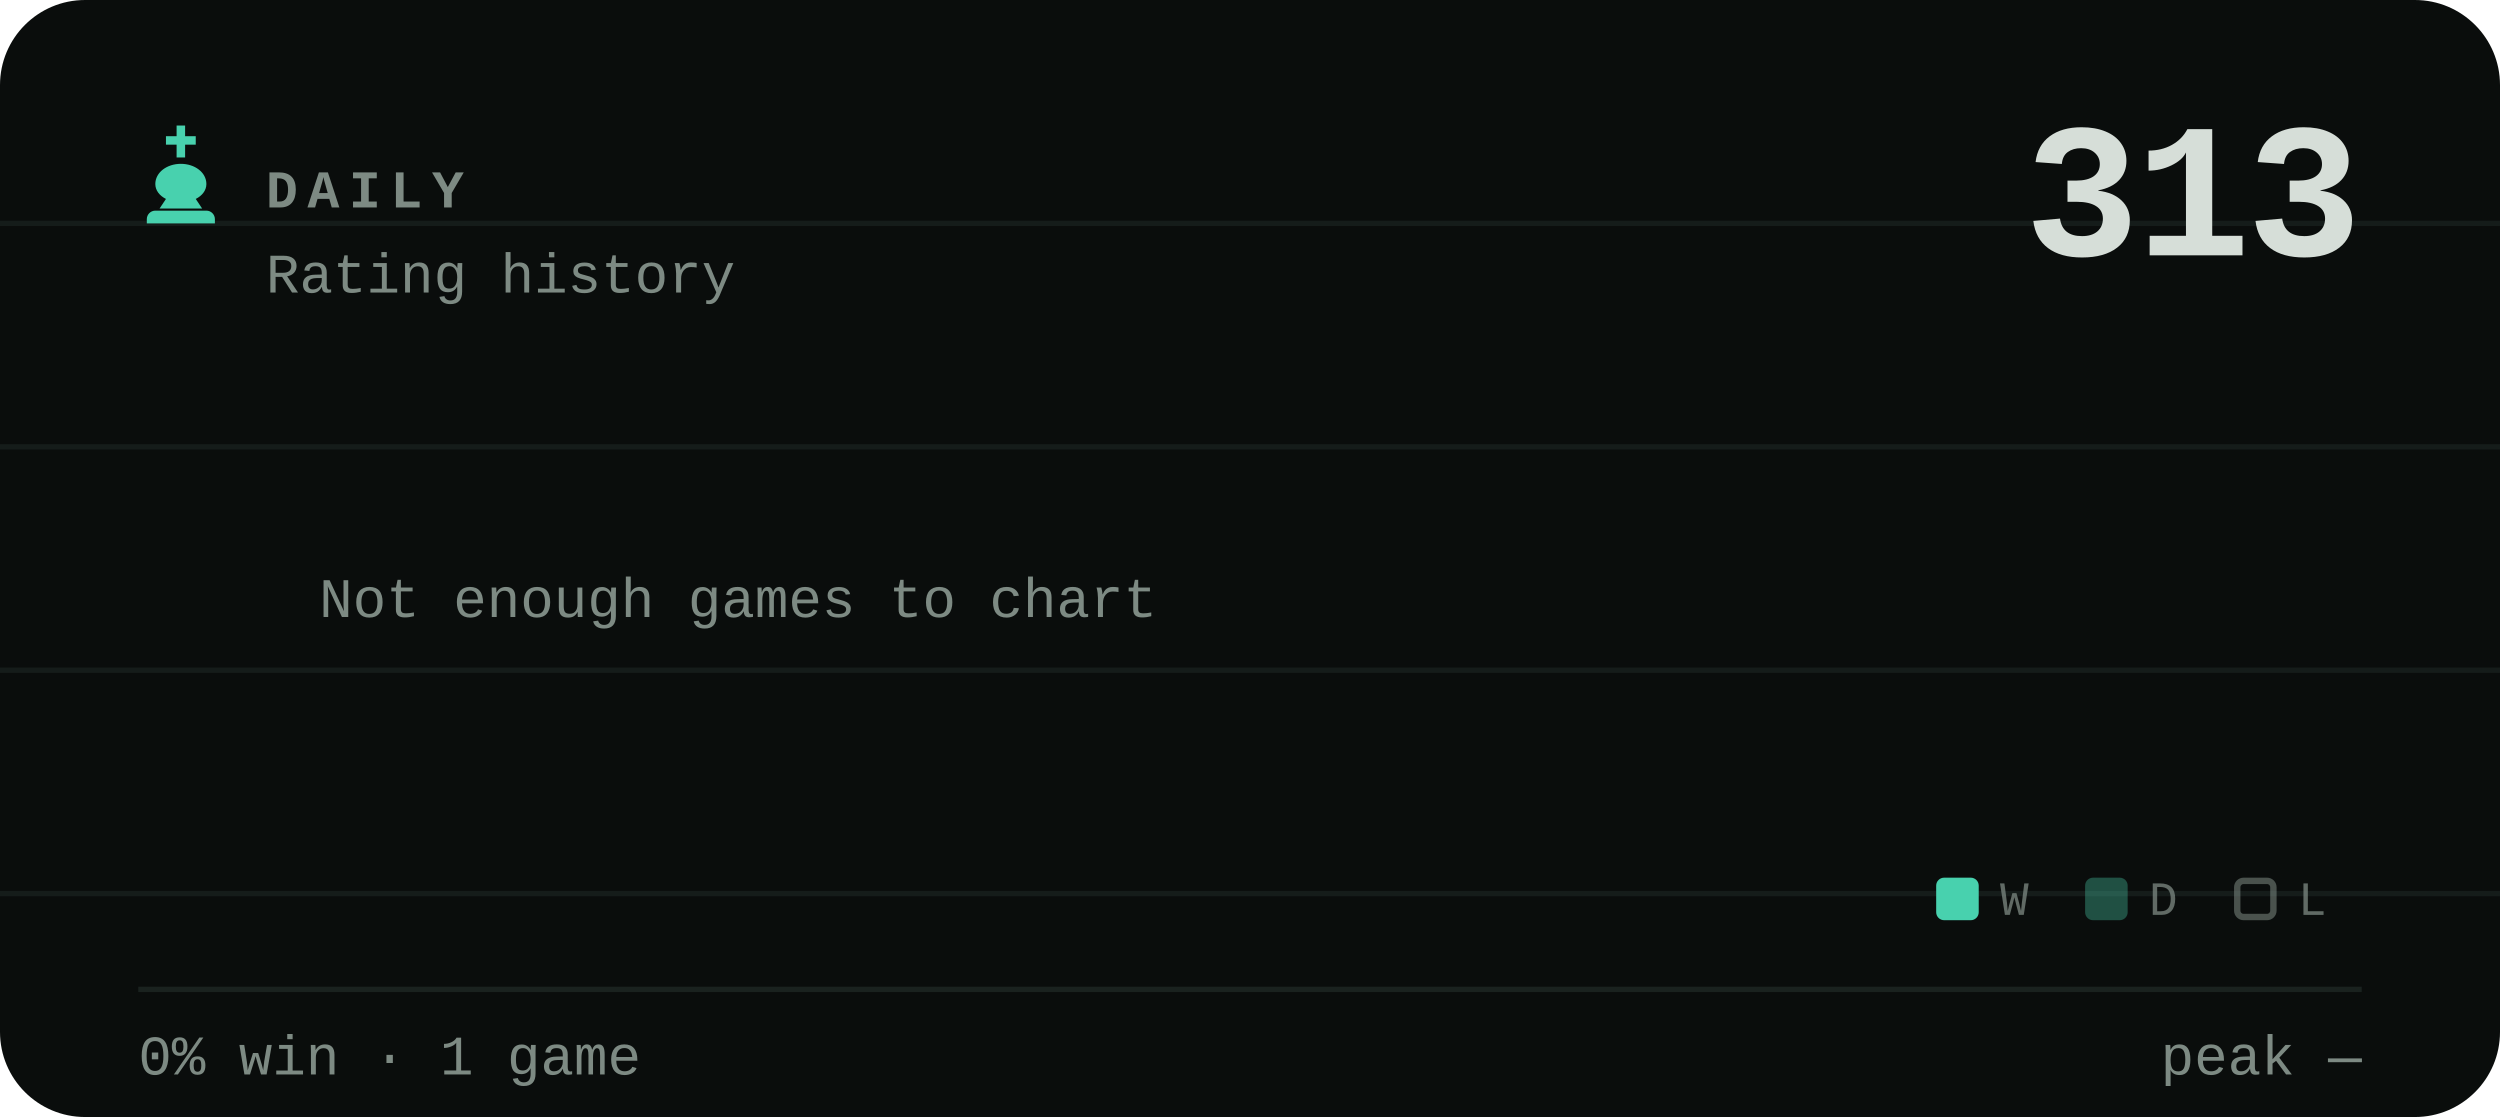
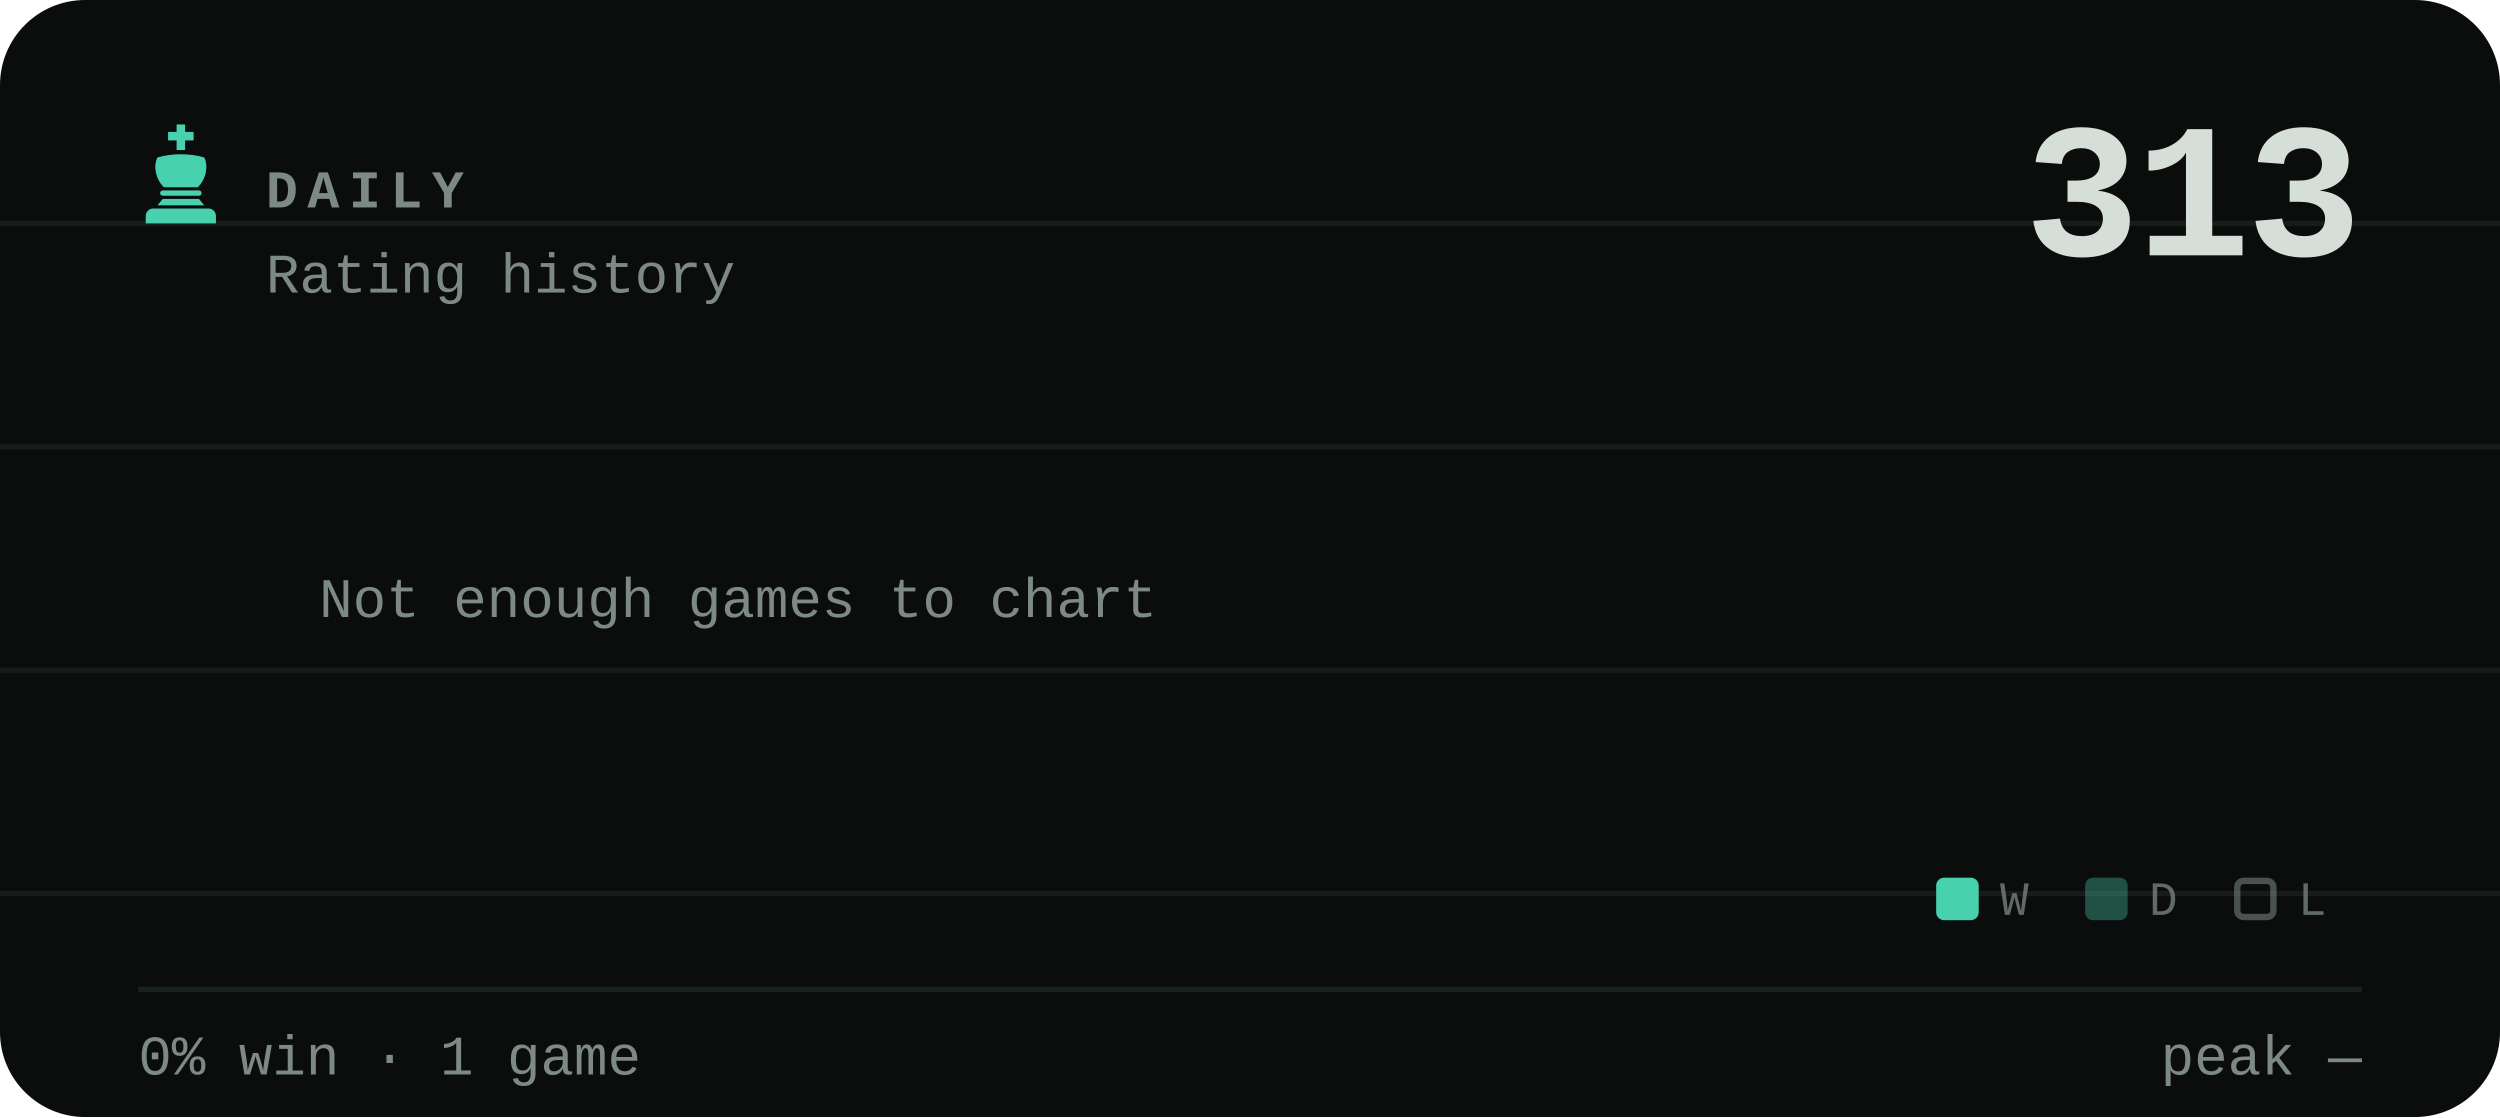
<svg xmlns="http://www.w3.org/2000/svg" viewBox="0 0 470 210" width="470" height="210" role="img" aria-label="DAILY rating history, currently 313, 0% win rate over 1 games">
  <style>svg{font-family:ui-monospace,'SF Mono',Menlo,Consolas,'Liberation Mono',monospace}text{fill:#d6ded8;white-space:pre}.bg{fill:#0a0d0c}.acc{fill:#48d1ae}.win{fill:#1baf7a}.draw{fill:#8b8f96}.loss{fill:#d03b3b}.lbl{font-size:10px;font-weight:600;letter-spacing:.18em;fill:#7d8a83}.cap{font-size:10.5px;font-weight:500;fill:#7d8a83}.num{font-family:ui-monospace,'SF Mono',Menlo,Consolas,'Liberation Mono',monospace;font-weight:700;letter-spacing:-.02em}.tick{font-size:9px;font-weight:500;fill:#7d8a83;opacity:.75}.dl{font-size:10px;font-weight:600}.rule{stroke:#1a221f;stroke-width:1;fill:none}.grid{stroke:#1a221f;stroke-width:1;fill:none;opacity:.7}.ln{fill:none;stroke:#48d1ae;stroke-width:2;stroke-linecap:round;stroke-linejoin:round}.ring{stroke:#0a0d0c;stroke-width:2}.hollow{fill:none;stroke-width:1.5}.sq{fill:#d6ded8;opacity:.035}</style>
  <rect class="bg" width="470" height="210" rx="16" />
  <line class="grid" x1="0" y1="42" x2="470" y2="42" opacity=".5" />
  <line class="grid" x1="0" y1="84" x2="470" y2="84" opacity=".5" />
  <line class="grid" x1="0" y1="126" x2="470" y2="126" opacity=".5" />
  <line class="grid" x1="0" y1="168" x2="470" y2="168" opacity=".5" />
  <g class="acc" transform="translate(24.0,22.8) scale(0.2)">
-     <path d="M46 4h8v10h10v8H54v12h-8V22H36v-8h10V4zM50 40c-13 0-24 8-24 19 0 6 4 11 10 14l-6 9h40l-6-9c6-3 10-8 10-14 0-11-11-19-24-19zM26 84h48c4.4 0 8 3.6 8 8v4H18v-4c0-4.4 3.6-8 8-8z" />
+     <path d="M46 3h8v7h8v8h-8v9h-8v-9h-8v-8h8z" />
+     <path d="M28 34c7-2 14-3 22-3s15 1 22 3c4 8 2 20-6 28H34c-8-8-10-20-6-28z" />
+     <path d="M33 65h34a2.5 2.5 0 0 1 0 5H33a2.5 2.5 0 0 1 0-5z" />
+     <path d="M33 73h34l5 6H28z" />
+     <path d="M24 82h52a7 7 0 0 1 7 7v7H17v-7a7 7 0 0 1 7-7z" />
  </g>
  <text class="lbl" x="50" y="39">DAILY</text>
  <text class="cap" x="50" y="55">Rating history</text>
  <text class="num" x="444" y="48" text-anchor="end" style="font-size:36px">313</text>
  <text class="cap" x="60" y="116">Not enough games to chart</text>
  <rect x="364" y="165" width="8" height="8" rx="1.5" fill="#48d1ae" />
  <text class="tick" x="376" y="172">W</text>
  <rect x="392" y="165" width="8" height="8" rx="1.5" fill="#48d1ae" opacity=".34" />
  <text class="tick" x="404" y="172">D</text>
  <rect x="420.6" y="165.6" width="6.8" height="6.8" rx="1.2" fill="none" stroke="#7d8a83" stroke-width="1.2" opacity=".55" />
  <text class="tick" x="432" y="172">L</text>
  <line class="rule" x1="26" y1="186" x2="444" y2="186" />
  <text class="cap" x="26" y="202">0% win · 1 game</text>
  <text class="cap" x="444" y="202" text-anchor="end">peak —</text>
</svg>
